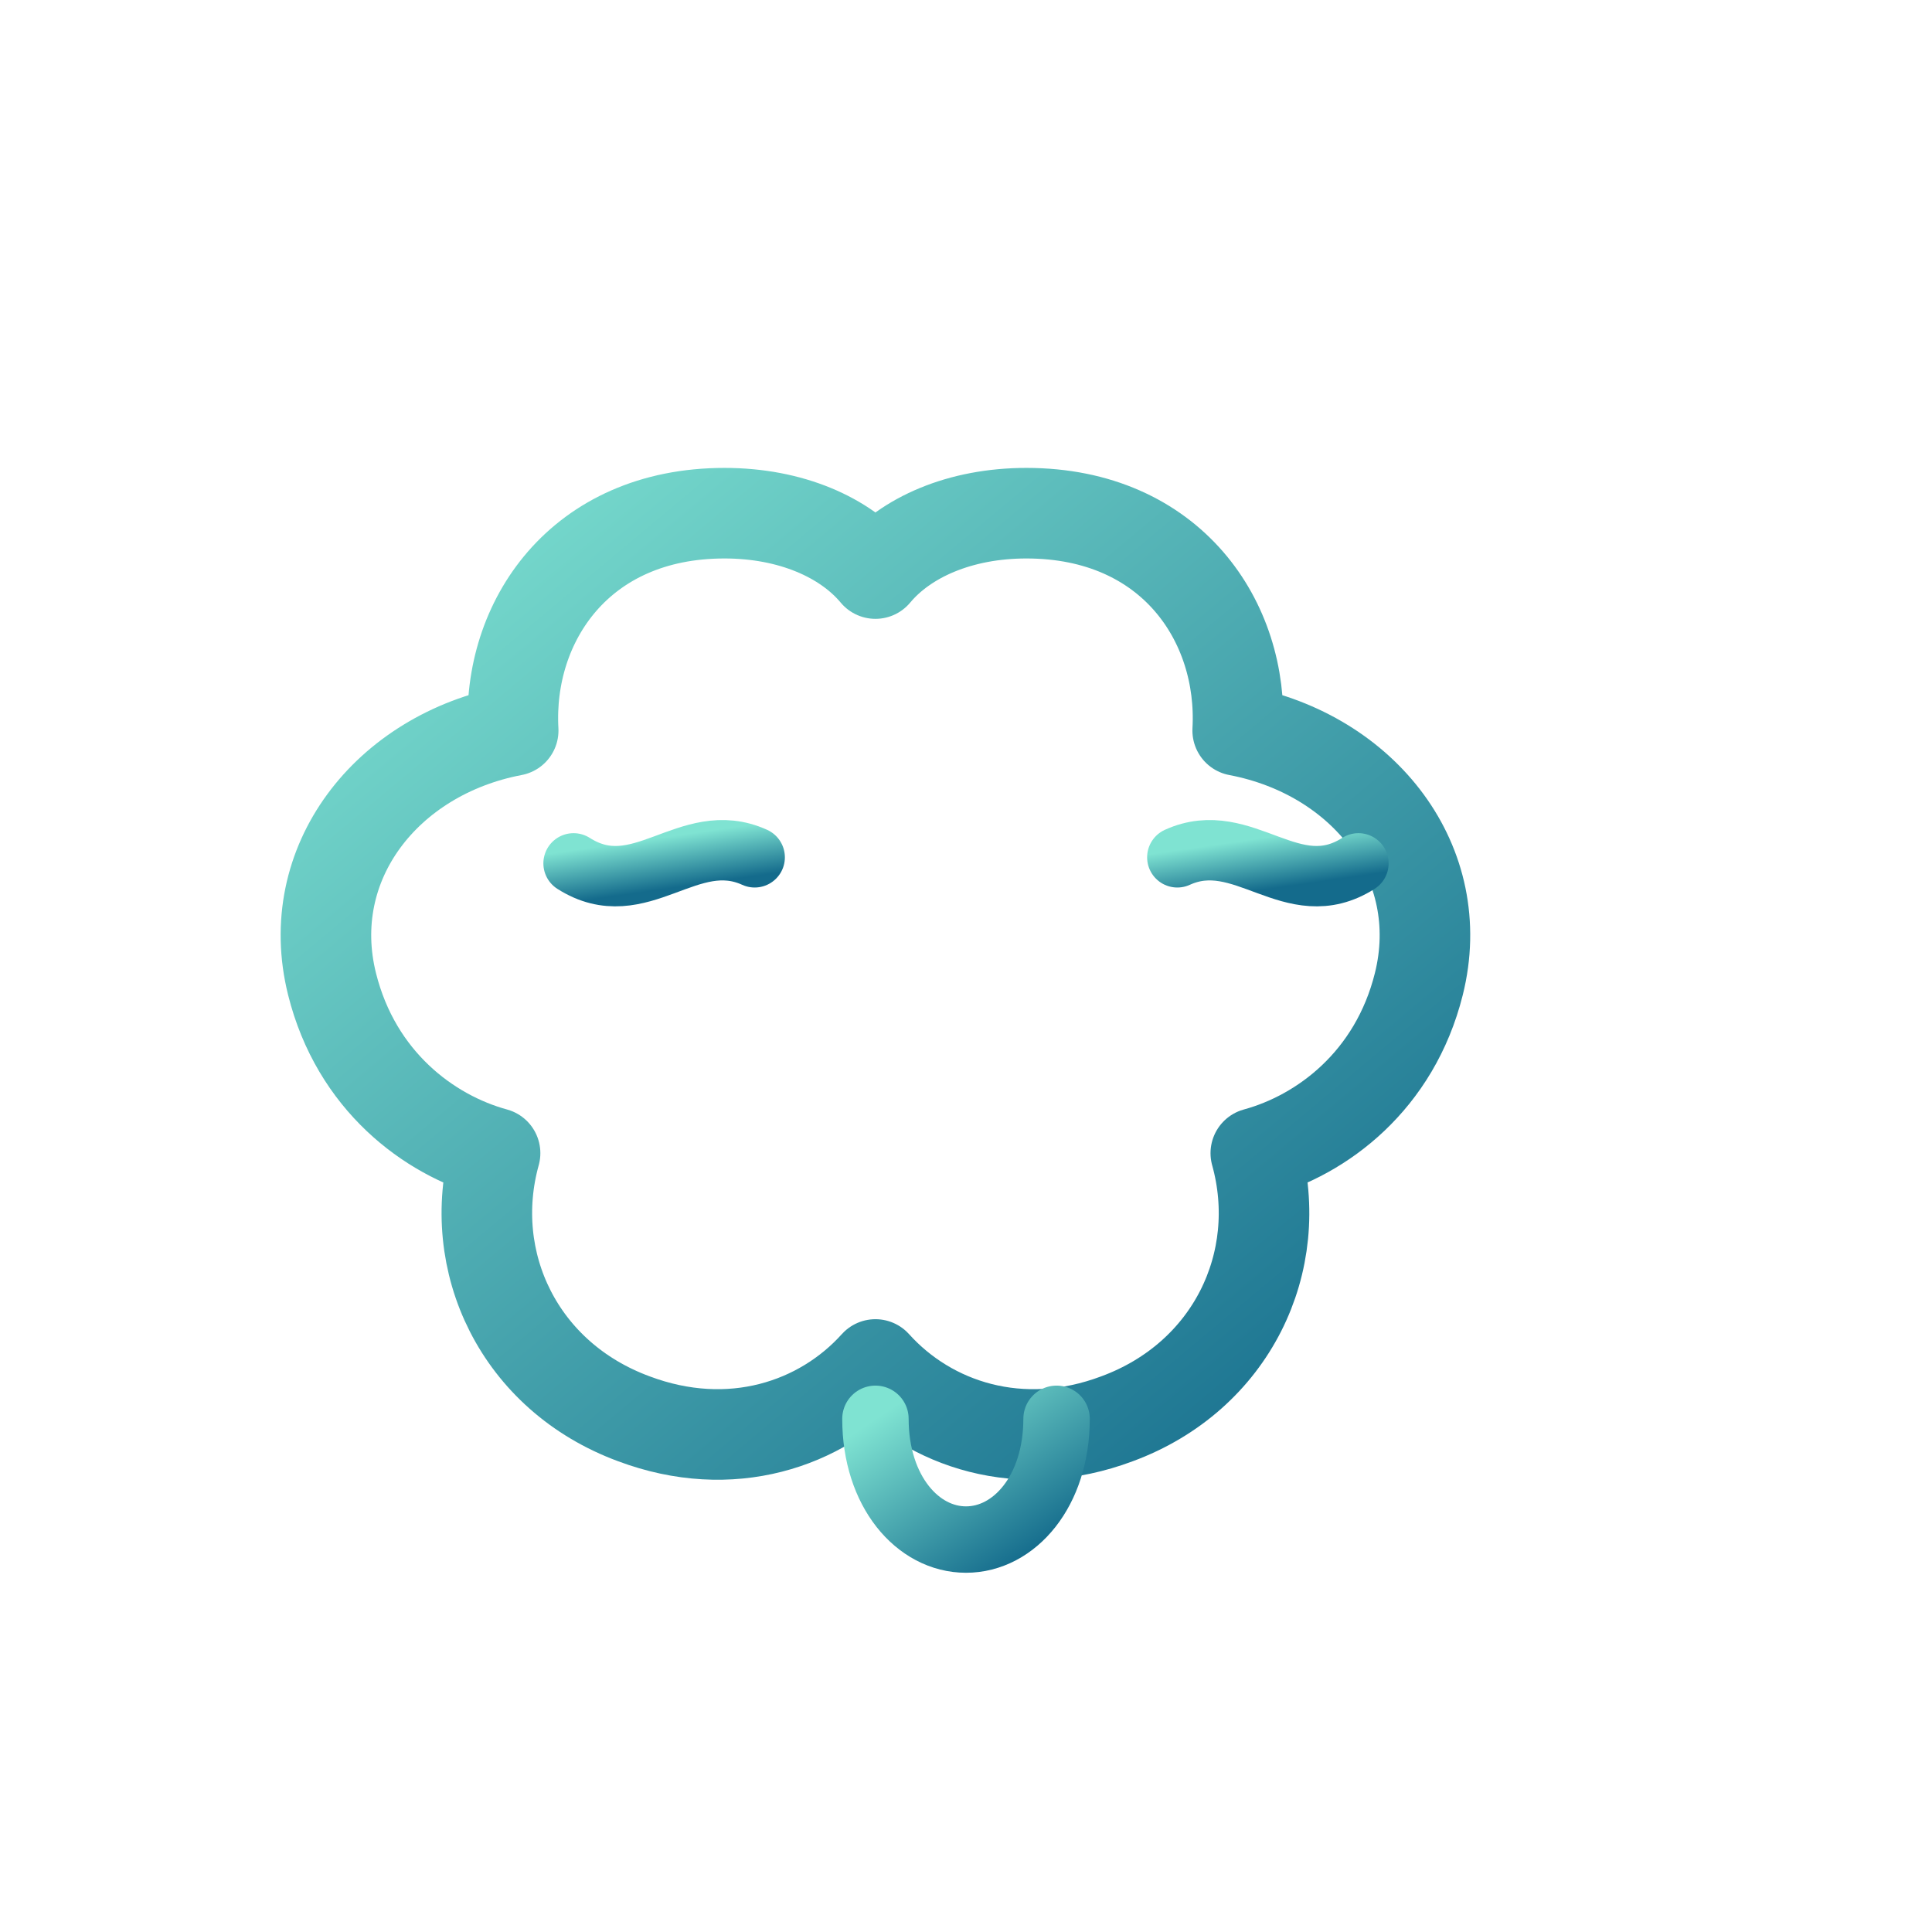
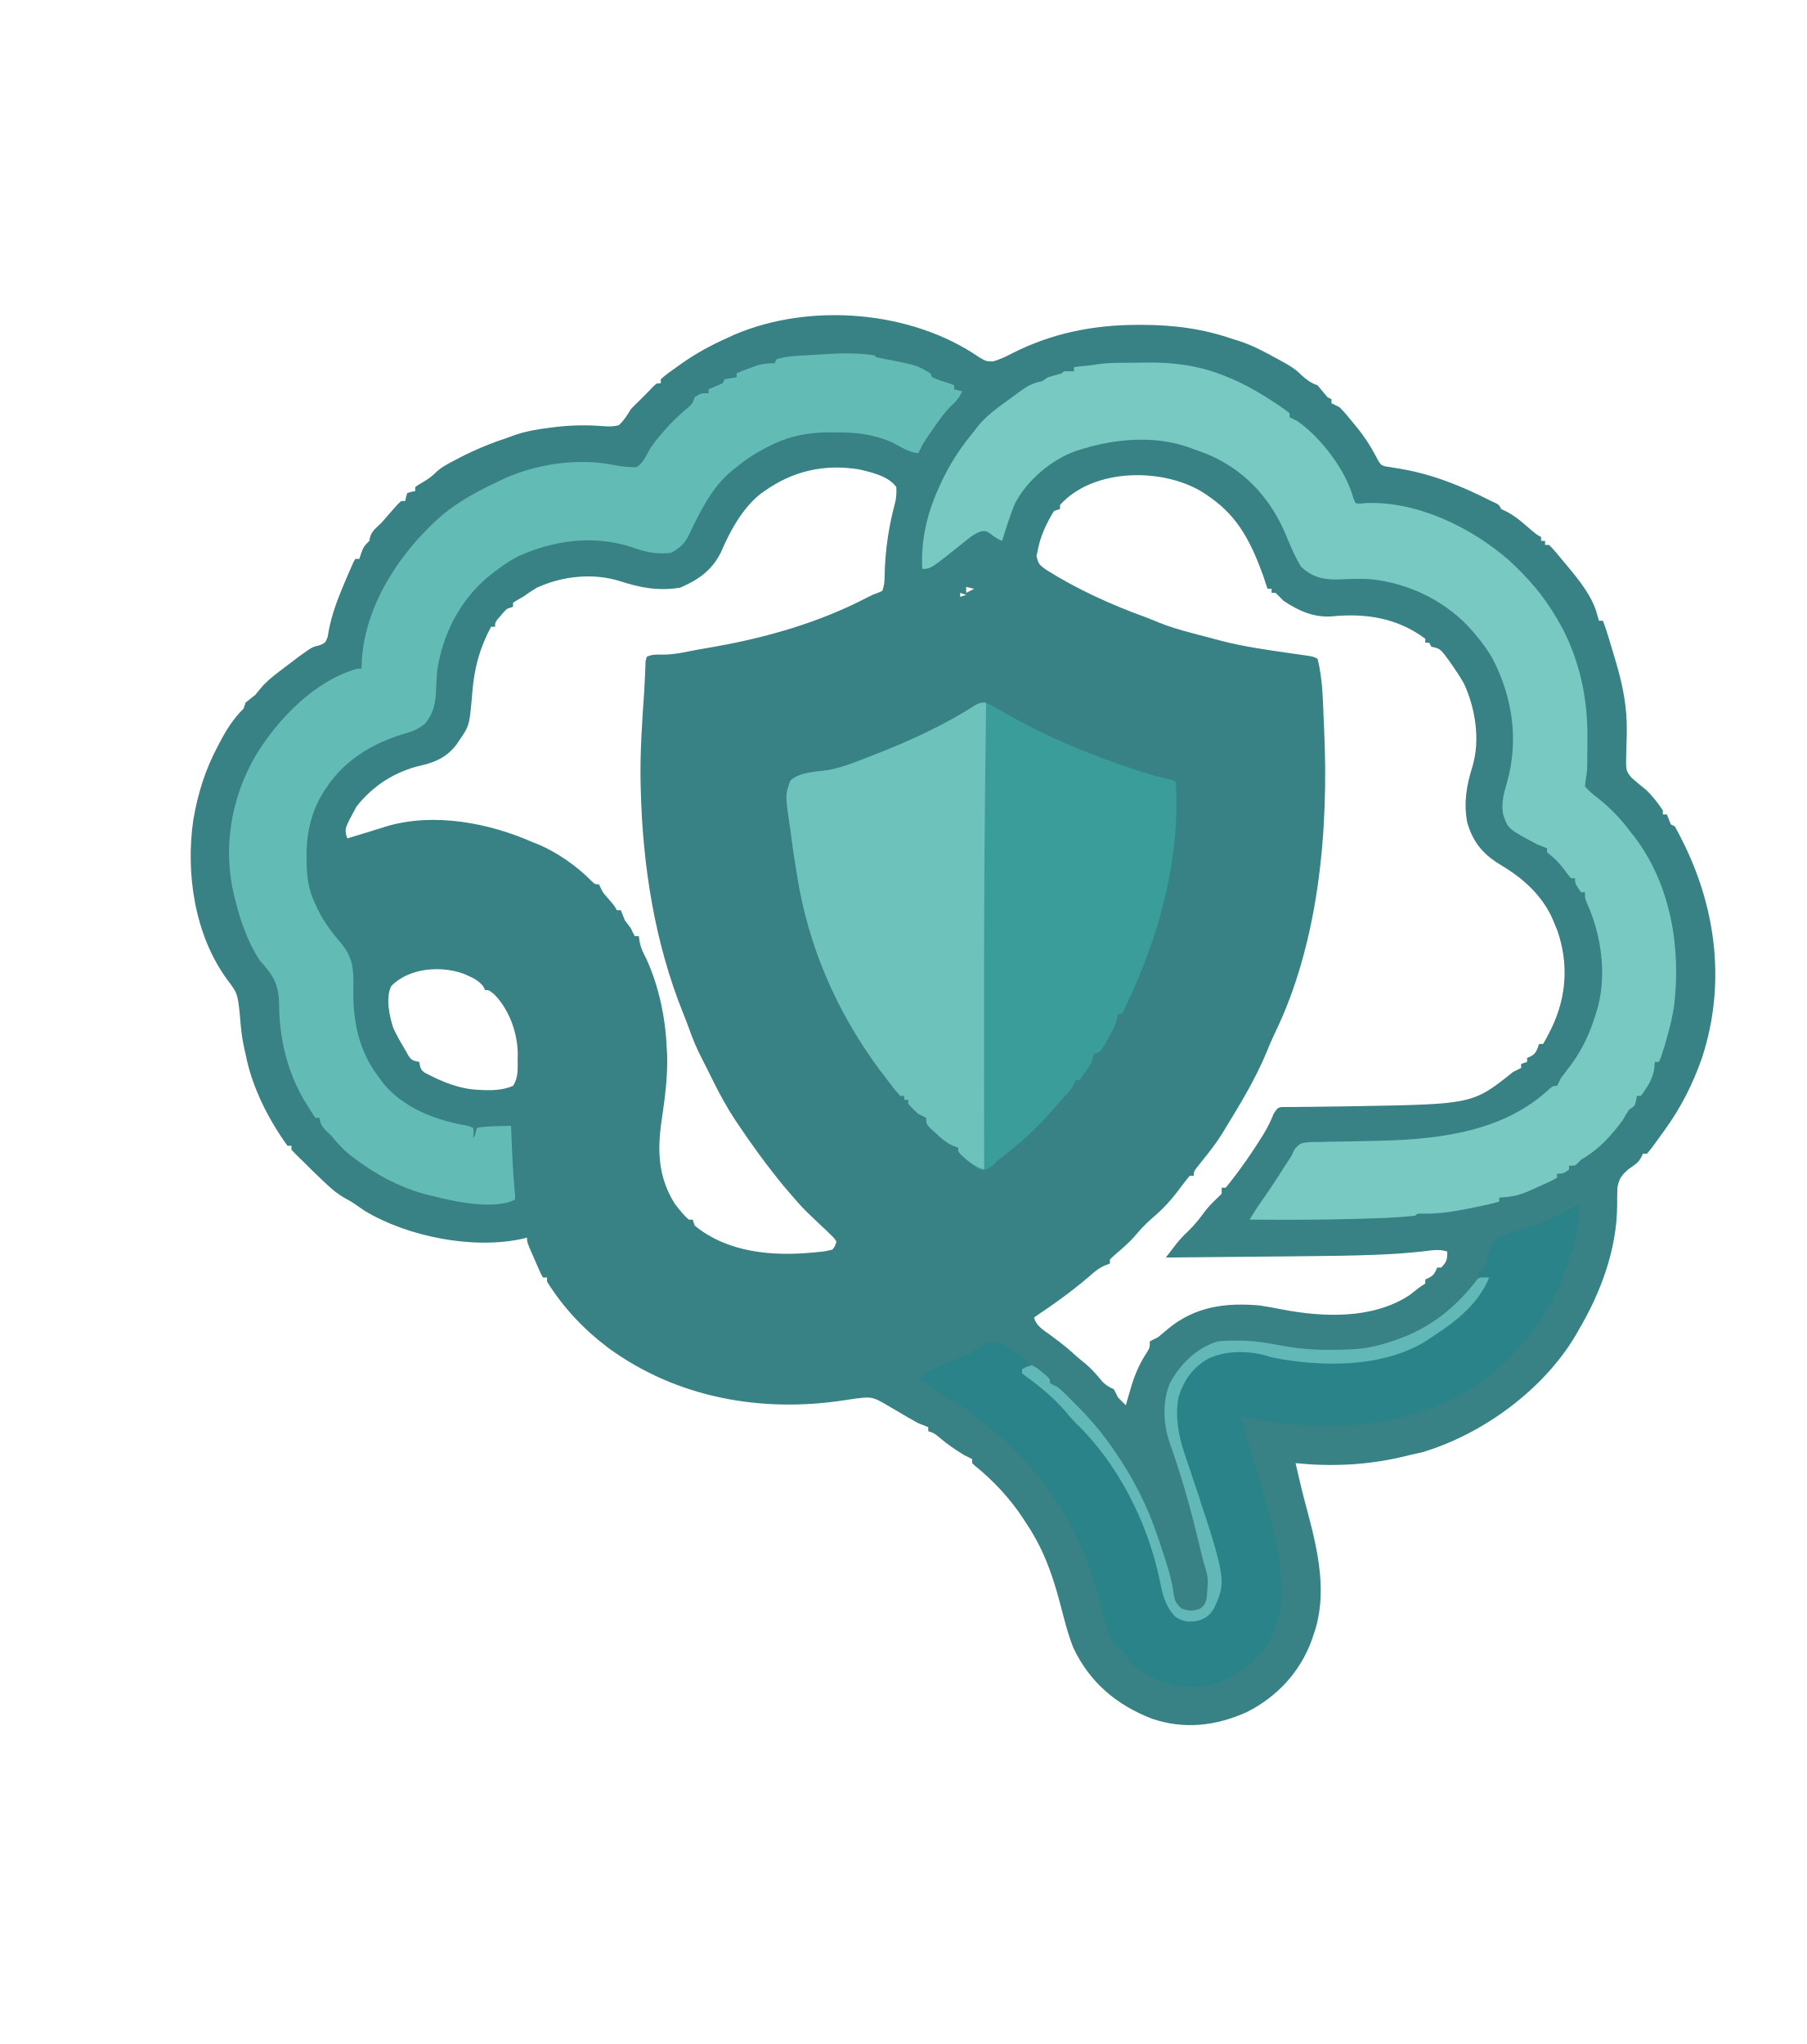
- <svg xmlns="http://www.w3.org/2000/svg" viewBox="0 0 32 32">
-   <defs>
-     <linearGradient id="g" x1="0" y1="0" x2="1" y2="1">
-       <stop offset="0" stop-color="#7FE3D2" />
-       <stop offset="1" stop-color="#146B8C" />
-     </linearGradient>
-   </defs>
-   <path d="M12 8.5c-2.4 0-3.6 1.8-3.5 3.6-2.1.4-3.5 2.2-3 4.2.4 1.6 1.6 2.5 2.7 2.8-.5 1.8.4 3.7 2.3 4.4 1.6.6 3.1.1 4-.9.9 1 2.4 1.5 4 .9 1.9-.7 2.8-2.6 2.3-4.4 1.1-.3 2.3-1.2 2.7-2.8.5-2-.9-3.8-3-4.2.1-1.8-1.1-3.6-3.5-3.6-1.1 0-2 .4-2.5 1-.5-.6-1.4-1-2.5-1z" fill="none" stroke="url(#g)" stroke-width="1.5" stroke-linejoin="round" />
-   <path d="M16 9.5v13.5" stroke="url(#g)" stroke-width="1.1" stroke-linecap="round" />
-   <path d="M9.5 14.3c1.1.7 1.9-.6 3-.1" fill="none" stroke="url(#g)" stroke-width="1" stroke-linecap="round" />
-   <path d="M22.5 14.3c-1.1.7-1.9-.6-3-.1" fill="none" stroke="url(#g)" stroke-width="1" stroke-linecap="round" />
-   <path d="M14.5 23.5c0 1.2.7 2 1.5 2s1.5-.8 1.5-2" fill="none" stroke="url(#g)" stroke-width="1.1" stroke-linecap="round" />
+ <svg xmlns="http://www.w3.org/2000/svg" viewBox="0 0 905 1024" width="905" height="1024">
+   <path d="M0 0 C3.38 1.94 3.38 1.94 6.88 2 C10.12 1.02 12.96 -0.23 15.95 -1.82 C35.96 -12.07 56.84 -16.29 79.19 -16.31 C79.88 -16.31 80.56 -16.31 81.27 -16.32 C97.37 -16.3 112.12 -14.4 127.38 -9.06 C128.21 -8.81 129.05 -8.56 129.91 -8.3 C136.64 -6.16 142.7 -2.88 148.88 0.5 C149.32 0.74 149.32 0.74 151.56 1.97 C155.27 4.03 158.45 5.83 161.38 8.94 C164.09 11.25 165.98 12.8 169.38 13.94 C171.07 15.92 172.73 17.92 174.38 19.94 C175.03 20.27 175.7 20.6 176.38 20.94 C176.38 21.6 176.38 22.26 176.38 22.94 C177.71 23.61 179.04 24.27 180.38 24.94 C182.92 27.41 185.12 30.19 187.38 32.94 C187.98 33.67 188.58 34.4 189.21 35.15 C192.75 39.55 195.71 43.99 198.33 48.99 C200.9 53.78 200.9 53.78 203.29 54.57 C203.68 54.63 203.68 54.63 205.64 54.93 C206.5 55.07 207.37 55.22 208.26 55.37 C209.18 55.52 210.11 55.66 211.06 55.81 C227.39 58.65 241.64 64.46 256.38 71.94 C256.74 72.11 256.74 72.11 258.61 72.96 C260.38 73.94 260.38 73.94 261.38 75.94 C262.26 76.37 263.14 76.8 264.05 77.24 C267.68 79.09 270.58 81.41 273.62 84.06 C279.17 88.83 279.17 88.83 281.38 89.94 C281.38 90.6 281.38 91.26 281.38 91.94 C282.03 91.94 282.7 91.94 283.38 91.94 C283.38 92.6 283.38 93.26 283.38 93.94 C284.03 93.94 284.7 93.94 285.38 93.94 C287.92 96.4 290.11 99.21 292.38 101.94 C293.02 102.7 293.67 103.46 294.33 104.24 C300.26 111.39 307.11 119.69 309.48 128.83 C309.62 129.34 309.62 129.34 310.38 131.94 C311.03 131.94 311.7 131.94 312.38 131.94 C313.45 134.79 314.38 137.59 315.25 140.5 C315.38 140.93 315.38 140.93 316.05 143.12 C316.84 145.72 317.61 148.33 318.38 150.94 C318.58 151.64 318.79 152.34 319.01 153.07 C322.38 164.47 324.51 175.56 324.32 187.45 C324.3 188.61 324.28 189.77 324.26 190.97 C324.21 193.29 324.14 195.61 324.04 197.93 C323.81 207.01 323.81 207.01 326.71 210.57 C329 212.61 331.35 214.53 333.75 216.45 C337.08 219.51 339.88 223.18 342.38 226.94 C342.38 227.6 342.38 228.26 342.38 228.94 C343.03 228.94 343.7 228.94 344.38 228.94 C345.06 230.6 345.72 232.27 346.38 233.94 C347.03 234.27 347.7 234.6 348.38 234.94 C349.71 237.29 350.94 239.64 352.12 242.06 C352.3 242.42 352.3 242.42 353.2 244.23 C369.51 277.79 373.74 315.25 361.92 351.09 C357.38 364.01 351.44 375.85 343.38 386.94 C342.98 387.49 342.59 388.04 342.18 388.61 C336.92 395.96 336.92 395.96 334.38 398.94 C333.72 398.94 333.05 398.94 332.38 398.94 C332.11 399.52 331.84 400.11 331.57 400.71 C330.01 403.61 328 404.68 325.31 406.56 C321.85 409.61 320.52 411.18 319.64 415.75 C319.47 418.79 319.49 421.82 319.48 424.86 C319.36 446.69 311.33 468.34 300.38 486.94 C300.1 487.42 300.1 487.42 298.73 489.85 C282.54 517.16 252.33 539.28 222.19 548.38 C219.92 548.93 217.65 549.45 215.38 549.94 C213.87 550.3 212.36 550.66 210.86 551.02 C193.51 554.98 176.05 555.73 158.38 553.94 C160.25 562.08 162.14 570.2 164.38 578.25 C169.67 598.17 174.6 619.84 167.38 639.94 C167.1 640.78 166.82 641.62 166.53 642.49 C160.75 658.5 149.14 671 134.02 678.63 C118.65 685.58 102.56 687.52 86.38 681.94 C68.68 675.11 55.27 663.77 47.09 646.5 C44.12 639.14 42.32 631.35 40.28 623.7 C36.41 609.14 31.89 596.55 23.38 583.94 C22.83 583.09 22.29 582.24 21.73 581.37 C15.23 571.54 6.89 562.58 -2.3 555.21 C-2.52 555 -2.52 555 -3.62 553.94 C-3.62 553.28 -3.62 552.62 -3.62 551.94 C-4.93 551.22 -6.27 550.56 -7.62 549.94 C-11.95 547.26 -16.14 544.45 -20 541.12 C-22.62 538.94 -22.62 538.94 -25.62 537.94 C-25.62 537.28 -25.62 536.62 -25.62 535.94 C-27.27 535.22 -28.94 534.56 -30.62 533.94 C-32.14 533.12 -33.64 532.28 -35.13 531.41 C-35.95 530.93 -36.78 530.44 -37.62 529.95 C-38.47 529.45 -39.32 528.95 -40.19 528.44 C-41.88 527.45 -43.56 526.46 -45.25 525.47 C-45.63 525.25 -45.63 525.25 -47.51 524.14 C-51.49 521.88 -53.74 520.64 -58.38 521.19 C-59.37 521.29 -60.36 521.4 -61.38 521.51 C-63.53 521.79 -65.67 522.11 -67.81 522.46 C-109.3 528.78 -151.42 521.27 -185.63 496.41 C-197.95 487.15 -208.51 476.07 -216.62 462.94 C-216.62 462.28 -216.62 461.62 -216.62 460.94 C-217.28 460.94 -217.94 460.94 -218.62 460.94 C-219.59 459.32 -219.59 459.32 -220.57 457.07 C-220.92 456.27 -221.28 455.46 -221.64 454.64 C-221.83 454.21 -221.83 454.21 -222.75 452.06 C-223.12 451.22 -223.5 450.38 -223.88 449.51 C-226.62 443.22 -226.62 443.22 -226.62 440.94 C-227.19 441.09 -227.76 441.25 -228.35 441.41 C-253.11 447.13 -286.5 440.55 -308.1 427.43 C-309.55 426.47 -310.98 425.48 -312.39 424.46 C-314.62 422.94 -314.62 422.94 -318 421.09 C-321.72 419 -324.68 416.43 -327.75 413.5 C-328.25 413.04 -328.75 412.57 -329.26 412.09 C-332.45 409.11 -335.54 406.03 -338.62 402.94 C-339.22 402.37 -339.81 401.8 -340.43 401.21 C-341.86 399.82 -343.25 398.38 -344.62 396.94 C-344.62 396.28 -344.62 395.62 -344.62 394.94 C-345.28 394.94 -345.94 394.94 -346.62 394.94 C-356.36 381.46 -364.5 365.28 -367.62 348.94 C-367.71 348.58 -367.71 348.58 -368.12 346.79 C-369.02 342.74 -369.67 338.75 -370.02 334.62 C-371.38 318.88 -371.38 318.88 -376.62 311.94 C-393.05 289.82 -397.74 258.51 -393.78 231.68 C-391.55 218.52 -387.87 206.73 -381.62 194.94 C-381.27 194.27 -380.92 193.59 -380.56 192.9 C-377.18 186.49 -373.81 181.07 -368.62 175.94 C-368.3 174.95 -367.97 173.96 -367.62 172.94 C-365.96 171.6 -364.3 170.27 -362.62 168.94 C-362.25 168.48 -362.25 168.48 -360.37 166.14 C-357.59 162.74 -354.42 160.15 -350.94 157.5 C-350.32 157.03 -349.71 156.55 -349.08 156.07 C-347.27 154.68 -345.45 153.31 -343.62 151.94 C-343.14 151.58 -343.14 151.58 -340.7 149.74 C-334.3 145.1 -334.3 145.1 -330.46 144.18 C-327.62 142.94 -327.62 142.94 -326.48 140.02 C-326.26 138.75 -326.04 137.49 -325.81 136.19 C-324.33 128.83 -321.89 122.11 -319 115.19 C-318.8 114.71 -318.8 114.71 -317.8 112.3 C-316.76 109.84 -315.71 107.38 -314.62 104.94 C-314.29 104.18 -313.96 103.43 -313.62 102.65 C-313.46 102.37 -313.46 102.37 -312.62 100.94 C-311.97 100.94 -311.31 100.94 -310.62 100.94 C-310.32 100.01 -310.01 99.08 -309.69 98.12 C-308.63 94.97 -307.92 94.13 -305.62 91.94 C-305.5 91.32 -305.38 90.7 -305.25 90.06 C-304.3 86.82 -302.05 85.26 -299.62 82.94 C-297.82 80.91 -296.04 78.86 -294.27 76.8 C-291.26 73.39 -291.26 73.39 -289.62 71.94 C-288.97 71.94 -288.31 71.94 -287.62 71.94 C-287.56 71.62 -287.56 71.62 -287.25 70 C-287.04 69.32 -286.84 68.64 -286.62 67.94 C-284.56 67.31 -284.56 67.31 -282.62 66.94 C-282.62 66.28 -282.62 65.62 -282.62 64.94 C-281.02 63.79 -281.02 63.79 -278.88 62.56 C-276.44 61.11 -274.58 59.89 -272.56 57.88 C-269.92 55.23 -266.91 53.65 -263.62 51.94 C-262.61 51.4 -261.6 50.86 -260.55 50.3 C-252.45 46.11 -244.3 42.81 -235.62 39.94 C-234.96 39.69 -234.29 39.44 -233.6 39.19 C-227.61 37.04 -221.74 36.01 -215.44 35.25 C-214.4 35.12 -213.37 34.98 -212.3 34.85 C-204.08 33.88 -196.01 33.77 -187.76 34.49 C-185.16 34.61 -183.13 34.64 -180.62 33.94 C-178.06 31.57 -176.4 28.92 -174.62 25.94 C-173.33 24.57 -172 23.23 -170.62 21.94 C-169.8 21.11 -168.98 20.29 -168.12 19.44 C-167.3 18.61 -166.48 17.79 -165.62 16.94 C-164.9 16.17 -164.18 15.41 -163.44 14.62 C-161.62 12.94 -161.62 12.94 -159.62 12.94 C-159.62 12.28 -159.62 11.62 -159.62 10.94 C-157.16 8.66 -154.35 6.77 -151.62 4.81 C-150.81 4.23 -150 3.64 -149.16 3.04 C-141.68 -2.22 -133.98 -6.38 -125.62 -10.06 C-124.61 -10.53 -123.59 -11 -122.55 -11.48 C-84.77 -27.55 -34.08 -23.59 0 0 Z M-107.62 66.94 C-108.22 67.36 -108.82 67.79 -109.44 68.22 C-118.72 75.37 -125.14 87.41 -129.62 97.94 C-134.21 106.85 -140.89 111.49 -150 115.38 C-160.81 117.05 -169.63 115.46 -179.88 112.13 C-193.36 107.84 -209 109.44 -221.82 115.43 C-224.18 116.84 -226.4 118.34 -228.62 119.94 C-229.54 120.45 -230.45 120.97 -231.39 121.5 C-232.13 121.97 -232.86 122.45 -233.62 122.94 C-233.62 123.6 -233.62 124.26 -233.62 124.94 C-234.12 125.1 -234.12 125.1 -236.62 125.94 C-238.23 127.5 -238.23 127.5 -239.81 129.38 C-240.34 129.99 -240.87 130.61 -241.42 131.25 C-242.62 132.94 -242.62 132.94 -242.62 134.94 C-243.28 134.94 -243.94 134.94 -244.62 134.94 C-250.31 145.51 -253.03 155.62 -254 167.55 C-255.43 184.45 -255.43 184.45 -260.62 191.94 C-261.01 192.51 -261.39 193.09 -261.78 193.69 C-266.26 199.74 -272.05 202.73 -279.25 204.31 C-292.5 207.32 -303.58 214.3 -312 224.94 C-317.84 235.71 -317.84 235.71 -317.23 239.21 C-317.13 239.5 -317.13 239.5 -316.62 240.94 C-309.94 238.94 -303.26 236.9 -296.61 234.8 C-272.97 227.93 -245.44 233.24 -223.62 242.94 C-222.74 243.27 -221.86 243.61 -220.96 243.96 C-211.66 247.86 -201.47 254.99 -194.43 262.18 C-192.62 263.94 -192.62 263.94 -190.62 263.94 C-189.93 265.26 -189.27 266.59 -188.62 267.94 C-187.64 269.18 -186.62 270.38 -185.56 271.56 C-183.96 273.36 -182.7 274.78 -181.62 276.94 C-180.97 276.94 -180.31 276.94 -179.62 276.94 C-178.93 278.59 -178.27 280.26 -177.62 281.94 C-176.64 283.29 -175.65 284.62 -174.62 285.94 C-174.27 286.68 -173.92 287.42 -173.56 288.19 C-173.25 288.76 -172.94 289.34 -172.62 289.94 C-171.97 289.94 -171.31 289.94 -170.62 289.94 C-170.5 290.76 -170.38 291.59 -170.25 292.44 C-169.63 295.9 -168.42 298.28 -166.8 301.36 C-160.54 315.09 -157.25 330.95 -156.62 345.94 C-156.56 347.08 -156.5 348.23 -156.43 349.41 C-156.1 360.54 -157.58 371.36 -159.2 382.34 C-161.4 397.41 -160.95 410.66 -152.62 423.94 C-150.47 426.79 -148.28 429.54 -145.62 431.94 C-144.97 431.94 -144.31 431.94 -143.62 431.94 C-143.29 432.93 -142.97 433.92 -142.62 434.94 C-126.06 448.51 -103.7 450.38 -83.19 448.41 C-82.47 448.34 -81.75 448.26 -81 448.19 C-80.3 448.13 -79.6 448.06 -78.88 448 C-76.9 447.77 -76.9 447.77 -73.62 446.94 C-72.22 445.12 -72.22 445.12 -71.62 442.94 C-72.85 441.05 -72.85 441.05 -74.9 439.11 C-75.64 438.39 -76.39 437.67 -77.15 436.93 C-77.95 436.19 -78.74 435.45 -79.56 434.69 C-81.09 433.23 -82.62 431.76 -84.15 430.3 C-84.91 429.57 -85.66 428.85 -86.44 428.11 C-89.69 424.88 -92.67 421.44 -95.62 417.94 C-96.37 417.06 -97.12 416.18 -97.89 415.28 C-106.18 405.24 -113.82 394.75 -121.06 383.94 C-121.46 383.34 -121.86 382.74 -122.28 382.12 C-126.53 375.7 -130.15 369.03 -133.56 362.12 C-134.26 360.71 -134.97 359.29 -135.67 357.88 C-136 357.2 -136.34 356.52 -136.69 355.82 C-137.48 354.23 -138.29 352.64 -139.11 351.06 C-141.66 346.14 -143.73 341.21 -145.54 335.97 C-146.46 333.41 -147.45 330.9 -148.47 328.38 C-162.67 293.01 -168.63 254.92 -169.62 216.94 C-169.64 216.58 -169.64 216.58 -169.69 214.74 C-170.11 198.77 -168.99 182.8 -167.88 166.87 C-167.71 164.27 -167.58 161.66 -167.49 159.05 C-167.47 158.46 -167.47 158.46 -167.34 155.47 C-167.31 154.43 -167.28 153.38 -167.25 152.31 C-167.04 151.53 -166.84 150.74 -166.62 149.94 C-163.93 148.77 -162 148.82 -159.05 148.88 C-153.06 148.98 -147.24 147.56 -141.38 146.45 C-138.3 145.88 -135.21 145.35 -132.12 144.83 C-106.28 140.24 -80.4 132.76 -57 120.68 C-53.63 118.94 -53.63 118.94 -50.71 117.88 C-50.37 117.73 -50.37 117.73 -48.62 116.94 C-47.7 114.16 -47.5 112.47 -47.48 109.61 C-47.24 96.6 -45.45 84.74 -42.07 72.18 C-41.58 69.69 -41.47 67.46 -41.62 64.94 C-45.5 59.47 -54.05 57.54 -60.22 56.1 C-77.63 53.28 -93.37 56.82 -107.62 66.94 Z M40.38 73.94 C40.38 74.6 40.38 75.26 40.38 75.94 C39.38 76.27 38.39 76.6 37.38 76.94 C33.77 82.76 30.7 89.19 29.38 95.94 C29.13 97.09 28.88 98.25 28.62 99.44 C29.5 103.53 30.16 103.98 33.44 106.38 C49.1 116.23 65.97 123.89 83.33 130.17 C85.64 131.04 87.92 131.98 90.2 132.93 C95.35 135 100.57 136.52 105.94 137.94 C106.91 138.19 107.87 138.45 108.87 138.72 C110.82 139.23 112.77 139.74 114.72 140.25 C116.96 140.83 119.19 141.43 121.42 142.04 C132.9 144.98 144.61 146.59 156.33 148.28 C157.04 148.38 157.75 148.48 158.49 148.59 C160.45 148.87 162.42 149.15 164.39 149.43 C167.38 149.94 167.38 149.94 169.38 150.94 C172.11 161.38 172.06 172.77 172.56 183.5 C172.61 184.4 172.65 185.3 172.69 186.23 C175.03 236.53 170.2 293.02 147.81 338.96 C146.38 341.94 145.11 344.94 143.88 348 C138.31 361.41 130.95 373.59 123.38 385.94 C122.95 386.64 122.53 387.34 122.1 388.07 C118.81 393.46 115.03 398.29 111.04 403.18 C107.38 407.73 107.38 407.73 107.38 409.94 C106.72 409.94 106.06 409.94 105.38 409.94 C103.7 411.97 102.12 414 100.56 416.12 C96.38 421.8 91.93 426.71 86.5 431.25 C83.08 434.2 80.22 437.37 77.32 440.81 C74.24 444.18 70.78 447.09 67.32 450.05 C67 450.37 67 450.37 65.38 451.94 C65.38 452.6 65.38 453.26 65.38 453.94 C64.66 454.22 63.94 454.5 63.2 454.79 C59.89 456.14 57.87 457.89 55.19 460.25 C46.44 467.79 36.98 474.54 27.38 480.94 C28.38 485.19 32.16 487.32 35.5 489.75 C36.68 490.63 37.86 491.52 39.04 492.41 C39.33 492.62 39.33 492.62 40.78 493.71 C43.53 495.82 46.1 498.11 48.68 500.43 C50.22 501.8 51.83 503.09 53.44 504.38 C56.54 507.08 59.07 509.98 61.66 513.17 C63.46 515.02 65.07 515.84 67.38 516.94 C68.08 518.25 68.74 519.59 69.38 520.94 C70.67 522.31 72 523.65 73.38 524.94 C73.62 524.03 73.87 523.12 74.12 522.19 C74.54 520.77 74.95 519.35 75.38 517.94 C75.64 517.02 75.91 516.1 76.19 515.15 C78.14 508.83 80.54 503.51 84.2 498 C85.38 495.94 85.38 495.94 85.38 492.94 C86.68 492.22 88.02 491.57 89.38 490.94 C91.15 489.51 92.9 488.05 94.62 486.56 C108.12 475.44 123.29 473.46 140.38 474.94 C144.15 475.49 147.88 476.2 151.62 476.94 C172.41 480.93 197.1 481.86 215.5 469.75 C217.14 468.5 218.77 467.24 220.38 465.94 C221.37 465.28 222.36 464.62 223.38 463.94 C223.38 463.28 223.38 462.62 223.38 461.94 C223.68 461.79 223.68 461.79 225.25 461.06 C227.82 459.7 228.18 458.5 229.38 455.94 C230.03 455.94 230.69 455.94 231.38 455.94 C234.12 452.98 234.38 452.16 234.38 447.94 C230.35 446.6 226.82 447.32 222.69 447.81 C215.16 448.64 207.66 449.2 200.1 449.49 C199.06 449.53 198.03 449.57 196.96 449.61 C186.13 450.02 175.3 450.16 164.47 450.25 C162.4 450.27 160.32 450.3 158.25 450.32 C152.88 450.37 147.52 450.42 142.15 450.47 C136.64 450.52 131.13 450.58 125.62 450.63 C114.87 450.74 104.12 450.84 93.38 450.94 C94.49 449.49 95.61 448.03 96.74 446.58 C97.36 445.78 97.98 444.97 98.63 444.14 C100.43 441.87 102.32 439.85 104.44 437.88 C107.69 434.73 110.35 431.43 113 427.76 C114.9 425.25 117.09 423.1 119.38 420.94 C120.03 420.28 120.69 419.62 121.38 418.94 C121.38 417.95 121.38 416.96 121.38 415.94 C122.03 415.94 122.69 415.94 123.38 415.94 C125.3 413.64 127.1 411.35 128.88 408.94 C129.41 408.22 129.94 407.51 130.48 406.77 C134.19 401.72 137.67 396.56 141 391.25 C141.21 390.92 141.21 390.92 142.25 389.26 C144.31 385.9 145.97 382.61 147.38 378.94 C149.38 375.94 149.38 375.94 151.27 375.55 C152.04 375.55 152.82 375.54 153.61 375.54 C154.49 375.52 155.37 375.51 156.28 375.5 C157.24 375.5 158.2 375.5 159.19 375.5 C160.19 375.48 161.18 375.47 162.21 375.46 C164.34 375.43 166.48 375.41 168.61 375.4 C174.14 375.36 179.66 375.26 185.19 375.17 C186.26 375.15 187.34 375.14 188.45 375.12 C247.17 374.1 247.17 374.1 267.38 357.94 C268.18 357.55 268.98 357.15 269.81 356.75 C270.07 356.62 270.07 356.62 271.38 355.94 C271.38 355.28 271.38 354.62 271.38 353.94 C272.37 353.61 273.36 353.28 274.38 352.94 C274.38 352.28 274.38 351.62 274.38 350.94 C274.68 350.8 274.68 350.8 276.25 350.12 C279.06 348.56 279.29 346.88 280.38 343.94 C281.03 343.94 281.69 343.94 282.38 343.94 C283.64 341.85 284.74 339.81 285.81 337.62 C286.13 336.99 286.44 336.35 286.76 335.69 C294.18 320.1 295.18 303.57 289.56 287.19 C288.86 285.43 288.13 283.68 287.38 281.94 C287.05 281.19 286.73 280.44 286.39 279.68 C280.7 268.2 271.34 260.27 260.54 253.88 C251.96 248.62 247.17 242.58 244.38 232.94 C242.51 223 244.03 214.42 247.02 204.87 C250.96 191.68 248.49 175.88 242.8 163.51 C241.12 160.54 239.33 157.74 237.38 154.94 C236.76 154.05 236.14 153.16 235.51 152.24 C230.85 145.87 230.85 145.87 226.38 144.94 C226.04 144.28 225.72 143.62 225.38 142.94 C224.72 142.94 224.06 142.94 223.38 142.94 C223.38 142.28 223.38 141.62 223.38 140.94 C209.25 130.42 193.41 128.03 176.29 129.75 C167.29 130.32 159.76 126.87 152.38 121.94 C151.04 120.6 149.71 119.27 148.38 117.94 C147.72 117.94 147.06 117.94 146.38 117.94 C146.38 117.28 146.38 116.62 146.38 115.94 C145.72 115.94 145.06 115.94 144.38 115.94 C143.63 113.96 142.98 111.96 142.38 109.94 C136.46 93.59 130.06 80.05 115.38 69.94 C114.73 69.48 114.08 69.01 113.41 68.54 C93.35 55.03 57.32 55 40.38 73.94 Z M-6.62 114.94 C-6.62 115.93 -6.62 116.92 -6.62 117.94 C-5.31 117.28 -3.99 116.62 -2.62 115.94 C-3.94 115.61 -5.26 115.28 -6.62 114.94 Z M-9.62 117.94 C-9.62 118.6 -9.62 119.26 -9.62 119.94 C-8.63 119.61 -7.64 119.28 -6.62 118.94 C-7.62 118.61 -8.61 118.28 -9.62 117.94 Z M-294.62 314.94 C-297.58 320.86 -295.54 329.9 -293.62 335.94 C-291.84 339.74 -289.8 343.34 -287.62 346.94 C-287.11 347.86 -286.6 348.78 -286.07 349.73 C-284.33 352.39 -283.57 352.25 -280.62 352.94 C-280.5 353.55 -280.38 354.17 -280.25 354.81 C-279.62 356.94 -279.62 356.94 -277.95 358.28 C-269.2 362.89 -260.6 366.54 -250.62 366.94 C-249.79 366.98 -248.95 367.02 -248.09 367.06 C-242.89 367.19 -238.46 366.95 -233.62 364.94 C-230.92 360.74 -231.29 356.58 -231.31 351.75 C-231.3 350.94 -231.28 350.12 -231.26 349.29 C-231.26 338.69 -235.37 327.03 -242.81 319.31 C-245.62 316.94 -245.62 316.94 -247.62 316.94 C-247.79 316.61 -247.79 316.61 -248.62 314.94 C-250.81 312.41 -252.95 311.14 -256 309.81 C-256.75 309.48 -257.5 309.15 -258.27 308.8 C-269.74 304.58 -285.79 305.8 -294.62 314.94 Z " fill="#388286" transform="translate(490.625,179.0625)" />
+   <path d="M0 0 C2.3 1.22 4.52 2.48 6.75 3.81 C25.31 14.53 44.79 22.93 65 30 C65.76 30.27 66.52 30.54 67.31 30.82 C74.71 33.43 82.14 35.67 89.8 37.42 C92 38 92 38 93 39 C95.33 77.76 84.55 116.35 68 151 C67.67 151.74 67.34 152.49 67.01 153.25 C66.67 153.83 66.34 154.41 66 155 C65.34 155 64.68 155 64 155 C63.87 155.68 63.75 156.35 63.62 157.05 C62.82 160.86 61.06 163.92 59.12 167.25 C58.77 167.89 58.42 168.52 58.06 169.18 C55.37 173.88 55.37 173.88 52 175 C51.66 176.33 51.32 177.66 51 179 C49.71 181.03 48.38 183.03 47 185 C46.34 185.99 45.68 186.98 45 188 C44.34 188 43.68 188 43 188 C42.31 189.32 41.65 190.66 41 192 C39.98 193.28 38.91 194.53 37.81 195.75 C37.19 196.44 36.57 197.13 35.93 197.85 C35.3 198.56 34.66 199.27 34 200 C32.79 201.39 31.58 202.79 30.38 204.19 C22.75 212.87 14.14 220.56 4.91 227.49 C3 229 3 229 1.56 230.63 C-0.64 232.56 -2.08 232.91 -5 233 C-7.64 231.45 -7.64 231.45 -10.25 229.25 C-11.12 228.53 -11.99 227.82 -12.89 227.08 C-15 225 -15 225 -16 222 C-16.73 221.71 -17.45 221.42 -18.2 221.12 C-21.76 219.7 -23.99 217.64 -26.81 215.06 C-27.79 214.19 -28.76 213.31 -29.77 212.41 C-32 210 -32 210 -32 207 C-33.32 206.31 -34.66 205.65 -36 205 C-38.75 202.5 -38.75 202.5 -41 200 C-41 199.34 -41 198.68 -41 198 C-41.66 198 -42.32 198 -43 198 C-43 197.34 -43 196.68 -43 196 C-43.66 196 -44.32 196 -45 196 C-47.93 192.89 -50.42 189.4 -53 186 C-53.75 185.03 -54.49 184.06 -55.26 183.06 C-76.72 154.17 -91.11 121.2 -96.69 85.62 C-96.9 84.32 -97.11 83.02 -97.33 81.68 C-98.33 75.47 -99.27 69.26 -100 63 C-100.07 62.53 -100.07 62.53 -100.44 60.15 C-102.63 45.03 -102.63 45.03 -100 38 C-95.05 33.58 -87.03 33.68 -80.74 32.74 C-73.65 31.34 -67.02 28.63 -60.31 26 C-59.95 25.86 -59.95 25.86 -58.13 25.16 C-40.56 18.36 -22.9 10.52 -7.24 -0.02 C-4.37 -1.28 -2.95 -0.93 0 0 Z " fill="#3A9D9A" transform="translate(496,353)" />
+   <path d="M0 0 C0.77 -0.01 1.54 -0.02 2.34 -0.02 C3.98 -0.04 5.61 -0.05 7.24 -0.06 C8.88 -0.07 10.52 -0.09 12.16 -0.12 C26.95 -0.39 40.85 1.46 54.54 7.43 C54.89 7.57 54.89 7.57 56.63 8.31 C64.12 11.59 71.12 15.72 77.92 20.24 C78.57 20.67 79.23 21.11 79.9 21.55 C81.61 22.73 83.27 23.98 84.92 25.24 C84.92 25.9 84.92 26.56 84.92 27.24 C86.23 27.94 87.57 28.6 88.92 29.24 C100.65 37.49 113.09 53.75 116.84 67.64 C117.19 68.5 117.55 69.36 117.92 70.24 C119.96 70.65 119.96 70.65 122.67 70.3 C148.24 68.97 176.05 82.39 194.92 99.01 C204.49 107.76 212.45 117 218.92 128.24 C219.24 128.79 219.24 128.79 220.87 131.59 C230.14 148.78 234.3 167.94 234.12 187.36 C234.11 189.5 234.1 191.64 234.1 193.79 C234.07 204.41 234.07 204.41 233.24 209.01 C233.14 210.08 233.03 211.14 232.92 212.24 C235.03 214.57 236.8 216.16 239.29 217.99 C245.79 223.14 250.96 228.55 255.92 235.24 C256.21 235.61 256.21 235.61 257.7 237.48 C275.84 261.36 281.1 292.93 277.56 322.17 C276.72 327.63 275.46 332.93 273.92 338.24 C273.56 339.5 273.2 340.76 272.83 342.06 C271.03 347.9 271.03 347.9 269.92 350.24 C269.26 350.24 268.6 350.24 267.92 350.24 C267.84 351.19 267.75 352.14 267.67 353.11 C267.09 358.46 264.12 363.02 260.92 367.24 C260.26 367.24 259.6 367.24 258.92 367.24 C258.77 368.02 258.63 368.81 258.48 369.61 C257.92 372.24 257.92 372.24 254.92 374.24 C253.88 375.88 252.89 377.55 251.92 379.24 C246.03 387.36 239.67 394.23 230.92 399.24 C230.65 399.52 230.65 399.52 229.29 400.93 C227.92 402.24 227.92 402.24 224.92 402.24 C224.92 402.9 224.92 403.56 224.92 404.24 C221.92 406.24 221.92 406.24 218.92 406.24 C218.92 406.9 218.92 407.56 218.92 408.24 C215.94 410.06 212.67 411.38 209.48 412.8 C208.6 413.21 207.72 413.62 206.82 414.05 C202.43 416.03 198.58 417.46 193.76 417.89 C192.49 418.01 191.22 418.12 189.92 418.24 C189.92 418.9 189.92 419.56 189.92 420.24 C187.18 421.02 184.51 421.67 181.73 422.24 C181.32 422.33 181.32 422.33 179.25 422.76 C169.76 424.74 160.48 426.57 150.75 426.21 C148.92 426.24 148.92 426.24 147.92 427.24 C138.84 428.34 129.62 428.52 120.48 428.8 C119.82 428.82 119.15 428.84 118.47 428.86 C100.62 429.42 82.77 429.33 64.92 429.24 C66.81 426.06 68.76 422.99 70.92 419.99 C75.68 413.24 80.11 406.28 84.57 399.32 C85.01 398.63 85.46 397.95 85.92 397.24 C86.4 396.19 86.88 395.13 87.38 394.05 C90.25 390.87 90.79 390.78 94.86 390.42 C96.92 390.36 98.99 390.33 101.06 390.32 C102.17 390.29 103.29 390.26 104.43 390.23 C108.01 390.14 111.59 390.1 115.17 390.05 C119.82 389.97 124.47 389.87 129.12 389.76 C130.27 389.73 131.42 389.7 132.6 389.67 C161.96 388.79 193.17 384.51 215.36 363.52 C216.92 362.24 216.92 362.24 218.92 362.24 C219.6 360.92 220.27 359.58 220.92 358.24 C222.33 356.34 223.77 354.47 225.23 352.61 C231.92 343.86 235.85 334.79 238.92 324.24 C239.03 323.85 239.03 323.85 239.61 321.89 C243.76 304.98 240.84 285.76 233.65 270.09 C232.92 268.24 232.92 268.24 232.92 265.24 C232.26 265.24 231.6 265.24 230.92 265.24 C227.92 260.85 227.92 260.85 227.92 258.24 C227.26 258.24 226.6 258.24 225.92 258.24 C224.37 256.41 224.37 256.41 222.61 253.99 C219.99 250.5 217.41 247.88 213.92 245.24 C213.92 244.58 213.92 243.92 213.92 243.24 C212.27 242.53 210.6 241.88 208.92 241.24 C194.33 233.47 194.33 233.47 191.92 226.24 C190.86 220.56 192.29 215.65 193.86 210.18 C199.88 189.15 196.6 167.2 186.48 147.95 C184.25 144.08 181.79 140.64 178.92 137.24 C178.25 136.42 177.58 135.61 176.89 134.77 C164 119.7 145.1 110.39 125.38 108.39 C119.93 108.05 114.45 108.32 109 108.54 C101.62 108.68 96.19 107.32 90.73 102.18 C87.34 96.68 84.93 90.7 82.48 84.74 C74.35 66.53 61.46 52.97 42.8 45.38 C40.66 44.57 38.51 43.8 36.36 43.05 C35.64 42.79 34.92 42.53 34.19 42.26 C17.37 36.34 -2.31 37.99 -19.08 43.24 C-20.03 43.53 -20.98 43.82 -21.96 44.11 C-34.25 48.42 -46.17 58.53 -52.39 69.99 C-55.12 76.19 -57.03 82.79 -59.08 89.24 C-61.35 88.16 -63.11 87.21 -65.02 85.55 C-67.08 84.24 -67.08 84.24 -69.34 84.37 C-72.86 85.48 -75.29 87.48 -78.08 89.8 C-94.87 103.24 -94.87 103.24 -99.08 103.24 C-99.79 89.09 -96.81 76.14 -91.08 63.24 C-90.8 62.61 -90.52 61.98 -90.23 61.33 C-85.68 51.23 -80.15 42.74 -73.08 34.24 C-72.58 33.58 -72.08 32.91 -71.57 32.23 C-66.83 26.11 -60.27 21.78 -54.08 17.24 C-53.13 16.53 -52.17 15.81 -51.19 15.08 C-47.03 12.05 -44.17 10.17 -39.08 9.24 C-38.09 8.58 -37.1 7.92 -36.08 7.24 C-33.75 6.56 -31.42 5.89 -29.08 5.24 C-28.75 4.91 -28.42 4.58 -28.08 4.24 C-26.42 4.2 -24.75 4.2 -23.08 4.24 C-23.08 3.58 -23.08 2.92 -23.08 2.24 C-21.32 1.86 -21.32 1.86 -18.96 1.68 C-16.4 1.47 -13.95 1.21 -11.43 0.74 C-7.61 0.17 -3.85 0.04 0 0 Z " fill="#79C9C3" transform="translate(561.082,181.7617)" />
+   <path d="M0 0 C0.33 0.33 0.66 0.66 1 1 C2.45 1.33 3.91 1.61 5.38 1.88 C21.33 4.96 21.33 4.96 28 9 C28.33 9.66 28.66 10.32 29 11 C31.72 12.24 34.45 13.13 37.31 14 C38.2 14.33 39.09 14.66 40 15 C40 15.66 40 16.32 40 17 C42 17.62 42 17.62 44 18 C42.71 20.89 41.44 22.68 39.06 24.75 C35.18 28.5 32.22 32.75 29.19 37.19 C28.71 37.89 28.23 38.59 27.73 39.31 C24.23 44.51 24.23 44.51 22.96 47.23 C22.64 47.82 22.33 48.4 22 49 C17.44 48.82 12.8 45.55 8.78 43.57 C-0.51 39.48 -9.36 38.52 -19.44 38.62 C-20.58 38.61 -21.71 38.6 -22.88 38.59 C-33.81 38.63 -43.57 40.7 -53.25 45.81 C-53.93 46.16 -54.61 46.51 -55.31 46.87 C-60.26 49.47 -64.73 52.38 -69 56 C-69.81 56.63 -70.63 57.25 -71.47 57.9 C-81.25 66.02 -87.35 78.31 -92.69 89.62 C-94.9 94.17 -97.45 96.73 -102 99 C-109.29 99.8 -115.02 98.5 -121.84 96.02 C-140.75 89.9 -160.44 92.67 -178.27 100.6 C-182.87 102.96 -186.95 105.79 -191 109 C-191.83 109.66 -192.67 110.31 -193.53 110.99 C-207.66 122.88 -216.29 139.8 -219 158 C-219.29 161.46 -219.44 164.92 -219.6 168.39 C-219.94 174.84 -220.89 179.43 -225.07 184.52 C-228.74 187.62 -232.07 188.64 -236.62 189.94 C-254.87 195.62 -269.26 205.75 -278.31 222.94 C-282.9 232.08 -284.55 241.29 -284.44 251.44 C-284.43 252.45 -284.42 253.45 -284.41 254.49 C-284.25 261.94 -283.31 268.25 -280 275 C-279.8 275.44 -279.8 275.44 -278.79 277.66 C-275.59 284.09 -271.42 289.54 -266.78 294.97 C-260.91 302.03 -260.77 308.9 -261 317.75 C-261.18 334.17 -258.24 348.67 -248 362 C-247.76 362.33 -247.76 362.33 -246.55 364.01 C-236.3 377.12 -219.28 383.47 -203.39 386.03 C-202.6 386.35 -201.81 386.67 -201 387 C-200.64 389.59 -200.64 389.59 -201 392 C-200 391 -200 391 -199.68 388.98 C-199.45 388.32 -199.23 387.67 -199 387 C-196.03 386.53 -193.41 386.3 -190.44 386.25 C-190.03 386.24 -190.03 386.24 -187.99 386.16 C-186 386.09 -184 386.04 -182 386 C-181.97 386.62 -181.95 387.25 -181.92 387.89 C-181.81 390.8 -181.68 393.71 -181.56 396.62 C-181.54 397.15 -181.54 397.15 -181.43 399.79 C-181.13 406.77 -180.68 413.7 -179.99 420.65 C-179.99 421.42 -180 422.2 -180 423 C-190.71 428.35 -210.75 423.88 -222 421 C-222.54 420.87 -222.54 420.87 -225.3 420.19 C-237.96 416.71 -249.2 410.68 -259.69 402.88 C-260.02 402.63 -260.02 402.63 -261.68 401.39 C-265.72 398.27 -268.83 395 -272 391 C-272.91 390.13 -273.81 389.27 -274.75 388.38 C-276.97 386.03 -277.44 385.05 -278 382 C-278.66 382 -279.32 382 -280 382 C-281.41 380 -282.69 378.03 -283.94 375.94 C-284.28 375.37 -284.28 375.37 -286.03 372.53 C-294.28 358.3 -298.11 341.48 -298.19 325.19 C-298.33 314.92 -301.14 310.65 -308 303 C-314.03 293.64 -317.45 283.53 -320.19 272.81 C-320.27 272.49 -320.27 272.49 -320.69 270.83 C-326.56 246.84 -322.23 221.48 -309.81 200.31 C-298.54 181.94 -280.31 163.01 -259 157 C-258.34 157 -257.68 157 -257 157 C-256.76 154.97 -256.76 154.97 -256.69 152.06 C-254.73 124.27 -237.15 98.09 -216.66 80.2 C-207.83 72.9 -198.33 67.83 -188 63 C-186.94 62.5 -185.89 62 -184.8 61.49 C-168.87 54.4 -148.71 51.49 -131.44 54.8 C-127.19 55.6 -123.34 56.2 -119 56 C-116.27 54 -115.22 52.11 -113.65 49.12 C-111.72 45.47 -109.38 42.56 -106.69 39.44 C-106.45 39.16 -106.45 39.16 -105.28 37.77 C-101.49 33.38 -97.35 29.53 -92.9 25.8 C-91 24 -91 24 -90 21 C-87 19 -87 19 -83 19 C-83 18.34 -83 17.68 -83 17 C-80.67 15.98 -78.34 14.99 -76 14 C-75.67 13.34 -75.34 12.68 -75 12 C-73.99 11.84 -72.98 11.67 -71.94 11.5 C-70.97 11.34 -70 11.17 -69 11 C-69 10.34 -69 9.68 -69 9 C-66.77 8 -64.61 7.17 -62.31 6.38 C-61.07 5.93 -59.83 5.48 -58.55 5.02 C-55.42 4.12 -53.2 3.96 -50 4 C-49.67 3.34 -49.34 2.68 -49 2 C-43.5 0.17 -37.57 0.26 -31.81 -0.12 C-31.14 -0.17 -30.46 -0.22 -29.76 -0.26 C-19.82 -0.93 -9.89 -1.5 0 0 Z " fill="#63BBB6" transform="translate(438,178)" />
+   <path d="M0 0 C0.66 0 1.32 0 2 0 C1.49 7.72 0.9 15.47 -1 23 C-1.33 23 -1.66 23 -2 23 C-2.55 24.82 -3.06 26.66 -3.56 28.5 C-11.98 56.29 -33.03 81.72 -58.62 95.44 C-79.04 105.92 -99.88 110.41 -122.62 110.31 C-123.42 110.31 -124.22 110.31 -125.04 110.31 C-136.68 110.29 -147.59 109.49 -159 107 C-161.66 106.62 -164.33 106.3 -167 106 C-165.23 113.82 -162.98 121.46 -160.62 129.12 C-156.57 142.35 -152.64 155.53 -149.75 169.06 C-149.59 169.82 -149.42 170.59 -149.26 171.37 C-145.89 187.71 -145.33 204.79 -153.94 219.69 C-161.17 230.48 -172.22 237.9 -184.92 240.68 C-197.67 242.62 -209.36 238.98 -219.82 231.74 C-223.19 229.16 -224.58 226.93 -226 223 C-226.99 222.67 -227.98 222.34 -229 222 C-234.26 215.59 -235.85 207.04 -237.82 199.19 C-247.72 159.98 -267.58 130.35 -300 106 C-302.35 104.12 -304.7 102.23 -307.04 100.34 C-309.26 98.82 -311.51 98 -314 97 C-315.99 95.63 -315.99 95.63 -317.88 94.12 C-321.43 91.37 -325.04 89.14 -329 87 C-326.73 84.46 -324.57 83.16 -321.47 81.77 C-320.6 81.38 -319.72 80.99 -318.82 80.59 C-318.37 80.39 -318.37 80.39 -316.06 79.38 C-315.16 78.97 -314.25 78.56 -313.31 78.14 C-306.5 75.11 -306.5 75.11 -303.77 74.5 C-303.19 74.34 -302.6 74.17 -302 74 C-301.67 73.34 -301.34 72.68 -301 72 C-300.01 72 -299.02 72 -298 72 C-297.67 71.34 -297.34 70.68 -297 70 C-294.6 68.31 -293.27 67.99 -290.32 68.14 C-286.02 69.25 -283.06 71.29 -279.5 73.88 C-278.84 74.32 -278.19 74.77 -277.51 75.23 C-275.66 76.55 -275.66 76.55 -273 79 C-273.66 79.99 -274.32 80.98 -275 82 C-275.66 82 -276.32 82 -277 82 C-271.63 87.55 -265.87 92.74 -259.96 97.71 C-233.13 120.3 -214.01 154.27 -207 188.44 C-205.44 196.04 -203.85 202.44 -197 207 C-191.49 207.45 -187.64 207.34 -183 204 C-177.81 195.35 -180.11 185.9 -182.06 176.5 C-182.28 175.42 -182.5 174.34 -182.73 173.22 C-185.24 161.32 -188.56 149.66 -192 138 C-192.5 136.29 -192.99 134.58 -193.49 132.86 C-196.5 122.48 -196.5 122.48 -198.07 117.79 C-201.2 108.37 -201.17 98.73 -197.32 89.5 C-192.57 80.48 -185.5 76.17 -176 73 C-166.77 72.47 -158.17 72.7 -149.22 75.25 C-124.49 81.03 -94.48 78.75 -72.45 65.67 C-61.22 58.53 -49.69 49.3 -44 37 C-45.65 36.67 -47.3 36.34 -49 36 C-48.67 35.01 -48.34 34.02 -48 33 C-47.34 33 -46.68 33 -46 33 C-45 30.14 -44.07 27.33 -43.43 24.36 C-42.38 20.9 -41.37 18.76 -39 16 C-34.72 13.75 -29.96 12.76 -25.31 11.54 C-19.69 10.03 -14.6 7.73 -9.38 5.19 C-8.55 4.79 -7.73 4.39 -6.88 3.98 C-1.19 1.19 -1.19 1.19 0 0 Z " fill="#298388" transform="translate(789,604)" />
+   <path d="M0 0 C-0.01 0.47 -0.01 0.47 -0.04 2.85 C-0.21 15.59 -0.36 28.32 -0.5 41.06 C-0.51 41.59 -0.51 41.59 -0.54 44.28 C-1.01 87.08 -1.09 129.88 -1.06 172.69 C-1.06 173.45 -1.06 174.22 -1.06 175 C-1.05 194.67 -1.03 214.33 -1 234 C-4.71 232.59 -7.33 231.15 -10.31 228.5 C-11.01 227.89 -11.71 227.28 -12.43 226.66 C-14 225 -14 225 -14 223 C-14.71 222.73 -15.41 222.46 -16.14 222.18 C-19.7 220.71 -21.97 218.66 -24.81 216.06 C-25.79 215.19 -26.76 214.31 -27.77 213.41 C-30 211 -30 211 -30 208 C-31.32 207.31 -32.66 206.65 -34 206 C-36.75 203.5 -36.75 203.5 -39 201 C-39 200.34 -39 199.68 -39 199 C-39.66 199 -40.32 199 -41 199 C-41 198.34 -41 197.68 -41 197 C-41.66 197 -42.32 197 -43 197 C-45.93 193.89 -48.42 190.4 -51 187 C-51.75 186.03 -52.49 185.06 -53.26 184.06 C-74.72 155.17 -89.11 122.2 -94.69 86.62 C-94.9 85.32 -95.11 84.02 -95.33 82.68 C-96.33 76.47 -97.27 70.26 -98 64 C-98.07 63.53 -98.07 63.53 -98.44 61.15 C-100.63 46.03 -100.63 46.03 -98 39 C-93.05 34.58 -85.03 34.68 -78.74 33.74 C-71.65 32.34 -65.02 29.63 -58.31 27 C-57.95 26.86 -57.95 26.86 -56.13 26.16 C-38.45 19.32 -21.05 11.29 -5.04 1.08 C-3 0 -3 0 0 0 Z " fill="#6EC2BC" transform="translate(494,352)" />
+   <path d="M0 0 C0.4 0.01 0.4 0.01 2.44 0.06 C-2.75 12.9 -13.61 21.69 -24.95 29.02 C-26.34 29.92 -27.72 30.86 -29.09 31.8 C-50.95 45.48 -82.09 45.01 -106.56 40.06 C-107.68 39.72 -108.8 39.37 -109.95 39.02 C-118.98 36.63 -130.02 36.67 -138.49 40.81 C-146.27 45.5 -150.37 51.29 -153.18 59.98 C-154.92 69.54 -153.34 78.92 -150.26 87.98 C-128.98 151.41 -128.98 151.41 -135.19 165.44 C-137.32 169.19 -139.36 170.77 -143.56 172.06 C-148.26 172.89 -150.79 172.56 -154.88 169.94 C-160.15 164.3 -161.3 158.27 -162.75 150.94 C-168.9 122.33 -183.55 93.27 -204.75 72.87 C-206.52 71.1 -208.11 69.26 -209.69 67.31 C-215.48 60.55 -222.74 54.5 -229.99 49.33 C-230.51 48.91 -231.03 48.49 -231.56 48.06 C-231.56 47.4 -231.56 46.74 -231.56 46.06 C-229.36 44.73 -229.36 44.73 -226.56 44.06 C-224.11 45.33 -224.11 45.33 -221.75 47.31 C-220.96 47.96 -220.17 48.6 -219.36 49.27 C-217.56 51.06 -217.56 51.06 -217.56 53.06 C-216.24 53.74 -214.9 54.41 -213.56 55.06 C-210.7 57.5 -208.09 60.21 -205.44 62.88 C-205.06 63.26 -205.06 63.26 -203.13 65.2 C-197.01 71.45 -191.53 77.85 -186.56 85.06 C-186.12 85.7 -185.67 86.34 -185.21 87 C-175.93 100.43 -168.69 114.54 -163.56 130.06 C-163.31 130.79 -163.06 131.52 -162.8 132.27 C-162.03 134.53 -161.29 136.79 -160.56 139.06 C-160.23 140.07 -159.9 141.08 -159.56 142.12 C-157.85 147.47 -156.42 152.56 -155.69 158.12 C-155.03 162.07 -154.78 162.85 -151.81 165.81 C-148.08 167.25 -146.34 167.32 -142.56 166.06 C-139.91 164.21 -139.58 163.16 -138.98 159.92 C-138.9 158.71 -138.83 157.5 -138.75 156.25 C-138.71 155.65 -138.71 155.65 -138.48 152.61 C-138.57 148.92 -139.38 146.54 -140.56 143.06 C-141.2 140.56 -141.82 138.06 -142.41 135.55 C-142.77 134.07 -143.12 132.58 -143.48 131.1 C-143.67 130.33 -143.85 129.56 -144.05 128.76 C-147.86 113.01 -152.31 97.7 -157.77 82.42 C-160.83 73.35 -161.31 61.9 -157.5 53 C-152.31 43.41 -144.18 35.34 -133.56 32.06 C-130.6 31.72 -127.67 31.68 -124.69 31.69 C-123.81 31.69 -122.94 31.68 -122.04 31.68 C-115.27 31.79 -108.88 32.75 -102.25 34.06 C-90.65 36.34 -79.36 36.66 -67.56 36.06 C-67.11 36.04 -67.11 36.04 -64.81 35.93 C-58.22 35.48 -52.36 34.1 -46.12 31.94 C-45.21 31.62 -44.3 31.31 -43.36 30.99 C-26.69 25.09 -14.3 15.05 -3.56 1.06 C-2.56 0.06 -2.56 0.06 0 0 Z " fill="#61B8B7" transform="translate(743.5625,639.9375)" />
+   <path d="" fill="#EAF8F9" transform="translate(0,0)" />
</svg>
